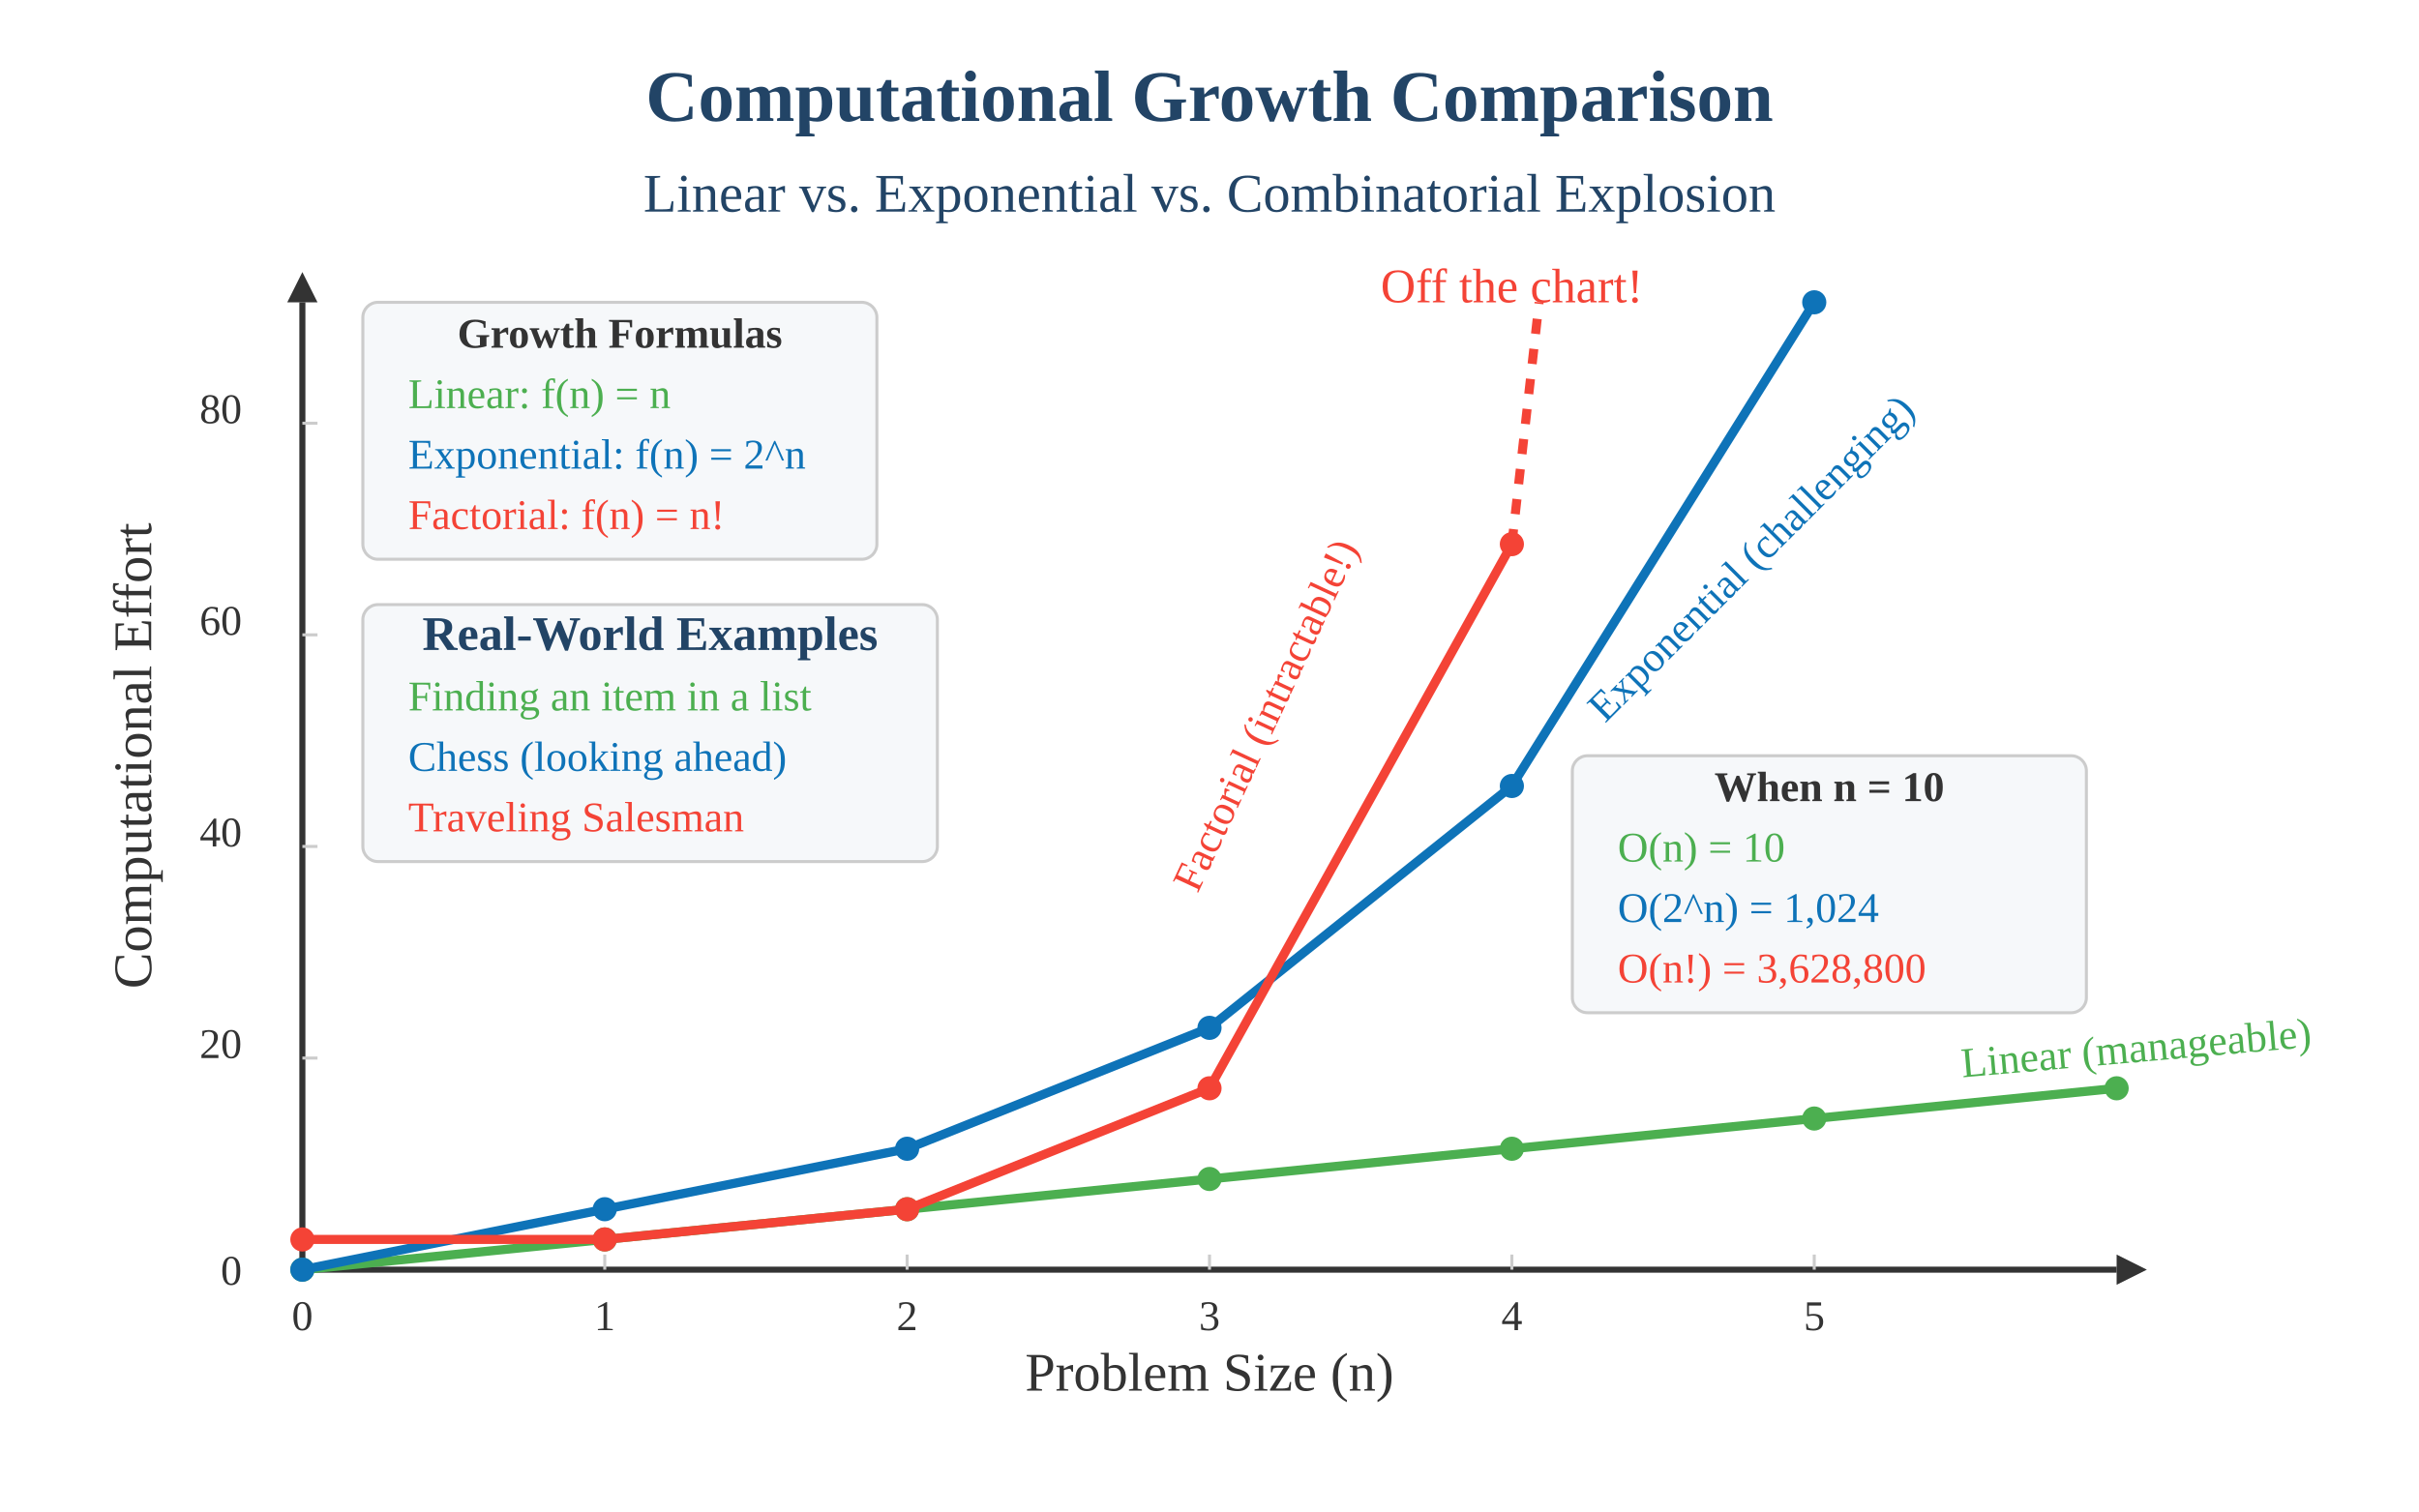
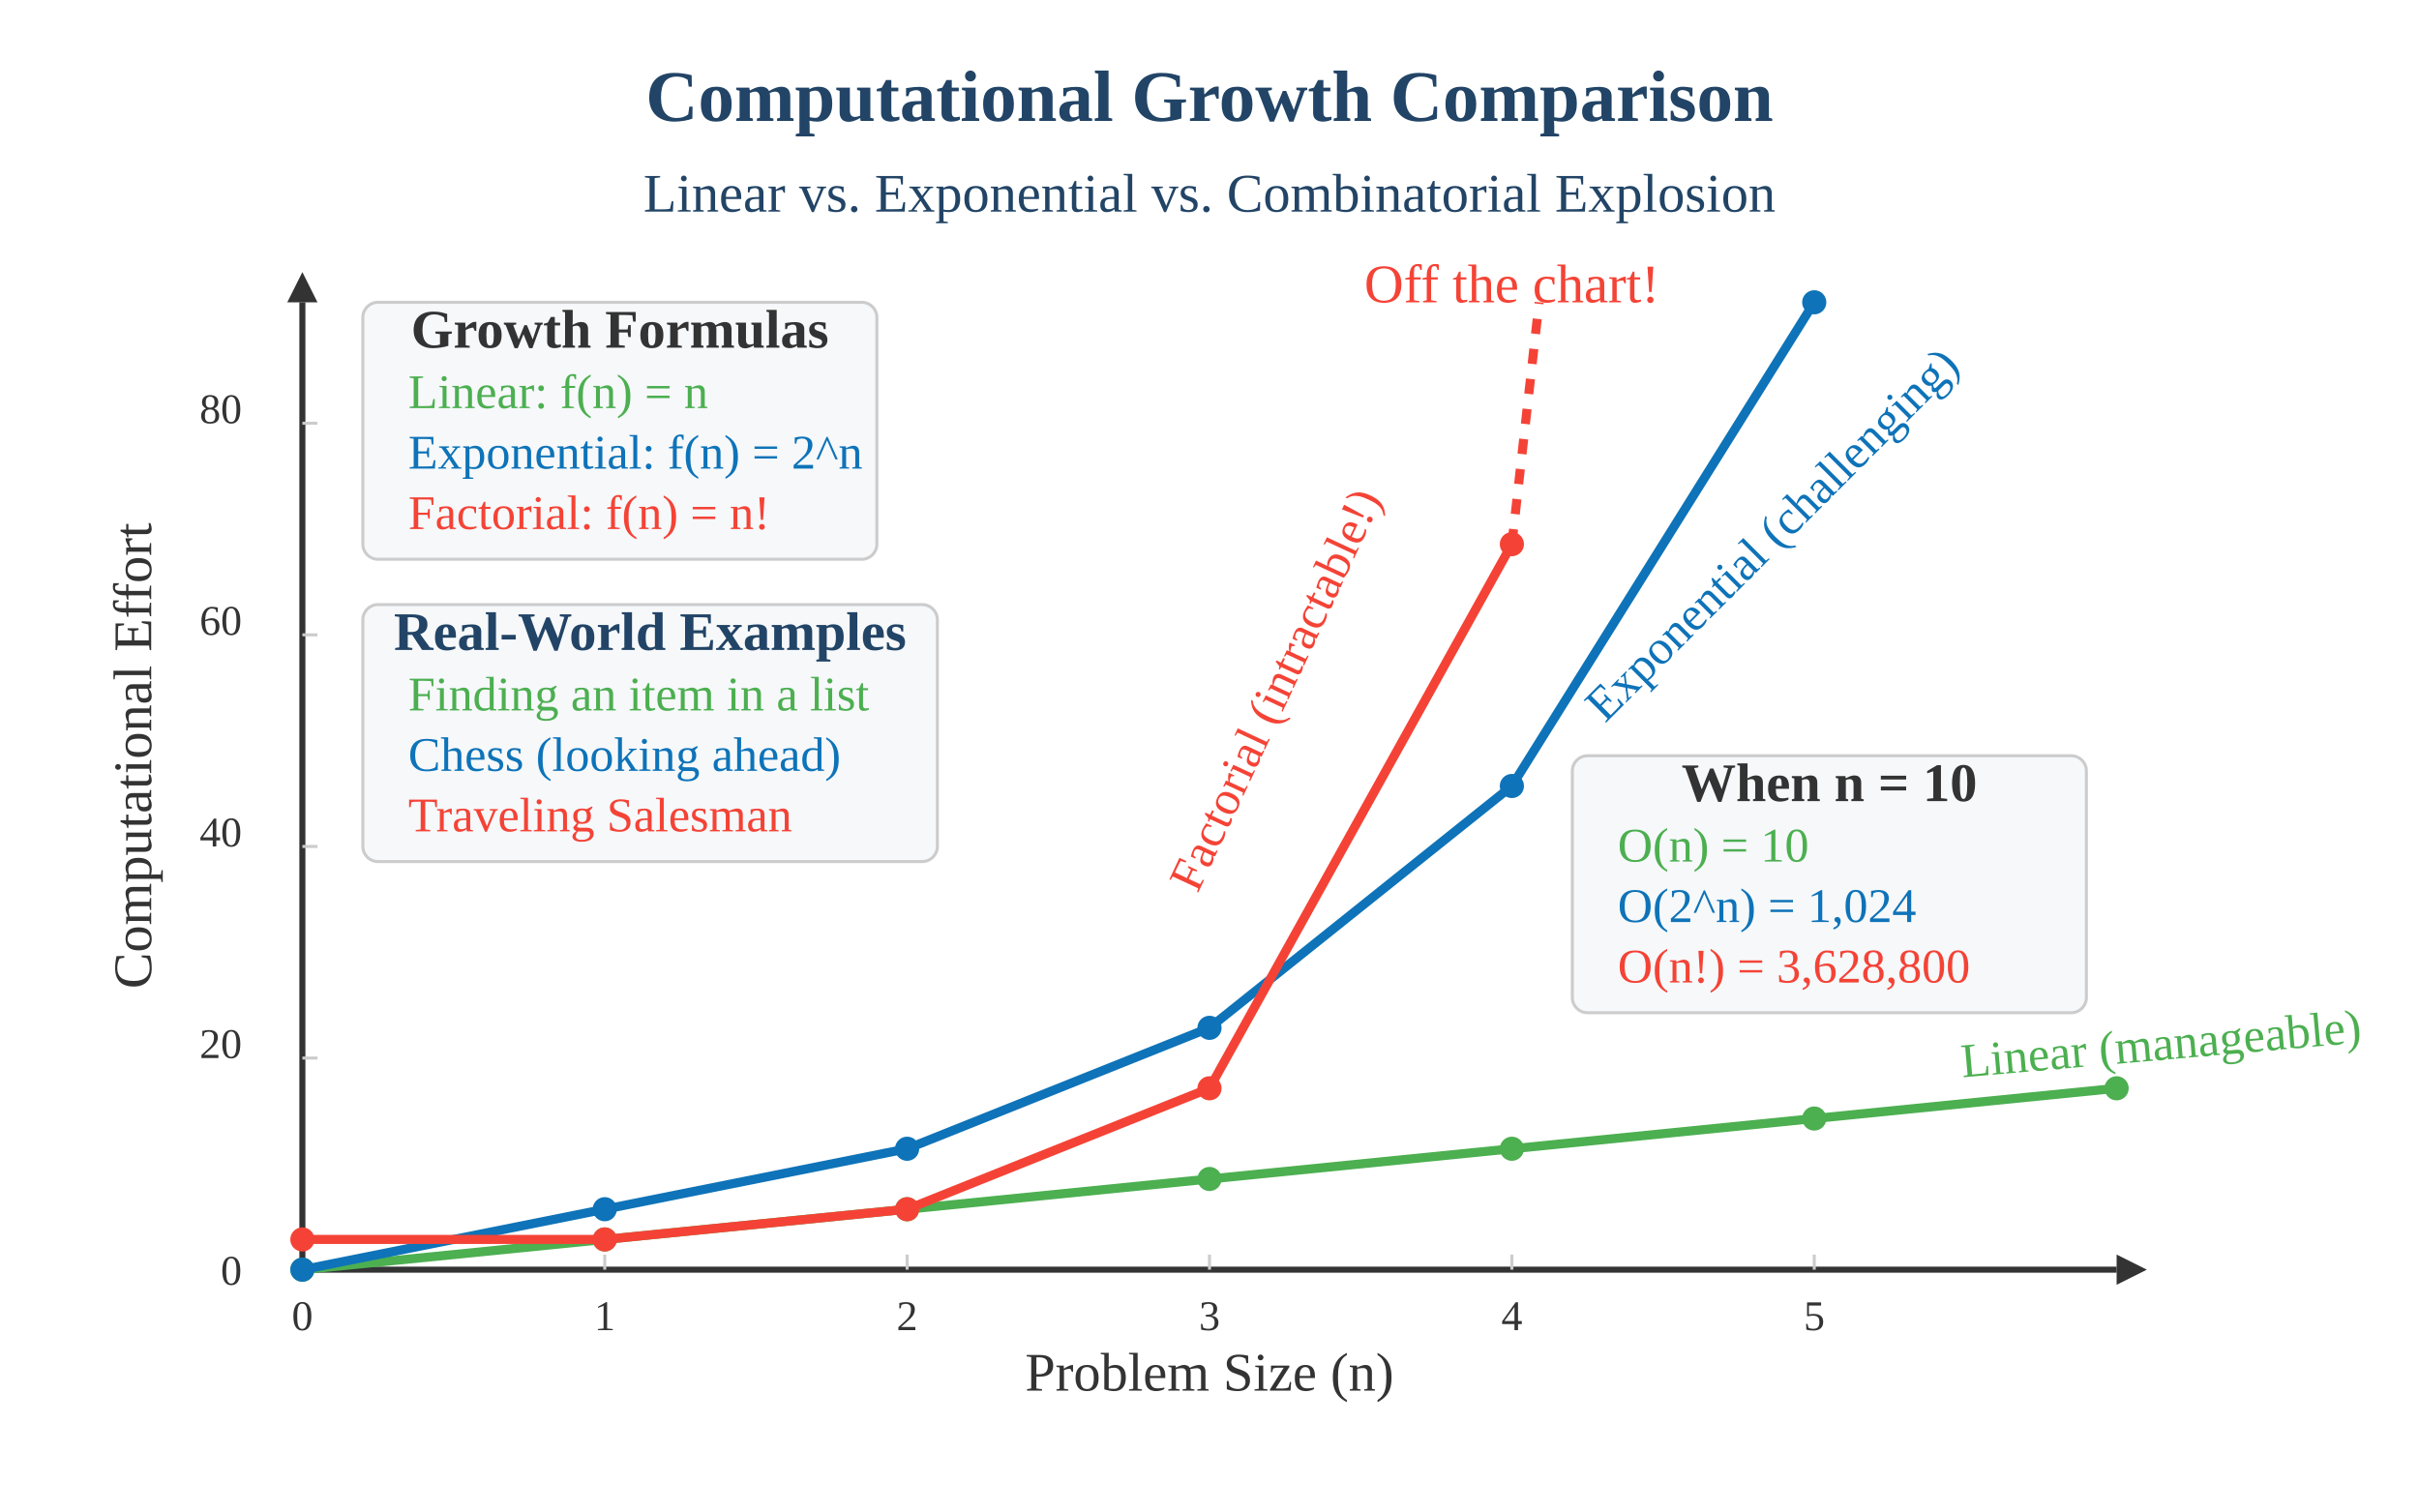
<svg xmlns="http://www.w3.org/2000/svg" width="800" height="500">
  <text x="400" y="40" text-anchor="middle" fill="#224466" font-size="24" font-weight="bold">
        Computational Growth Comparison
    </text>
  <text x="400" y="70" text-anchor="middle" fill="#224466" font-size="18">
        Linear vs. Exponential vs. Combinatorial Explosion
    </text>
  <line x1="100" y1="420" x2="100" y2="100" stroke="#333333" stroke-width="2" />
  <polygon points="100,90 95,100 105,100" fill="#333333" />
  <line x1="100" y1="420" x2="700" y2="420" stroke="#333333" stroke-width="2" />
  <polygon points="710,420 700,415 700,425" fill="#333333" />
  <text x="400" y="460" text-anchor="middle" fill="#333333" font-size="18">Problem Size (n)</text>
  <text x="50" y="250" text-anchor="middle" fill="#333333" font-size="18" transform="rotate(-90,50,250)">Computational Effort</text>
  <line x1="200" y1="420" x2="200" y2="415" stroke="#CCCCCC" stroke-width="1" />
  <line x1="300" y1="420" x2="300" y2="415" stroke="#CCCCCC" stroke-width="1" />
  <line x1="400" y1="420" x2="400" y2="415" stroke="#CCCCCC" stroke-width="1" />
  <line x1="500" y1="420" x2="500" y2="415" stroke="#CCCCCC" stroke-width="1" />
  <line x1="600" y1="420" x2="600" y2="415" stroke="#CCCCCC" stroke-width="1" />
  <line x1="100" y1="350" x2="105" y2="350" stroke="#CCCCCC" stroke-width="1" />
  <line x1="100" y1="280" x2="105" y2="280" stroke="#CCCCCC" stroke-width="1" />
  <line x1="100" y1="210" x2="105" y2="210" stroke="#CCCCCC" stroke-width="1" />
  <line x1="100" y1="140" x2="105" y2="140" stroke="#CCCCCC" stroke-width="1" />
  <text x="100" y="440" text-anchor="middle" fill="#333333" font-size="14">0</text>
  <text x="200" y="440" text-anchor="middle" fill="#333333" font-size="14">1</text>
  <text x="300" y="440" text-anchor="middle" fill="#333333" font-size="14">2</text>
  <text x="400" y="440" text-anchor="middle" fill="#333333" font-size="14">3</text>
  <text x="500" y="440" text-anchor="middle" fill="#333333" font-size="14">4</text>
  <text x="600" y="440" text-anchor="middle" fill="#333333" font-size="14">5</text>
  <text x="80" y="425" text-anchor="end" fill="#333333" font-size="14">0</text>
  <text x="80" y="350" text-anchor="end" fill="#333333" font-size="14">20</text>
  <text x="80" y="280" text-anchor="end" fill="#333333" font-size="14">40</text>
  <text x="80" y="210" text-anchor="end" fill="#333333" font-size="14">60</text>
  <text x="80" y="140" text-anchor="end" fill="#333333" font-size="14">80</text>
  <polyline points="100,420 200,410 300,400 400,390 500,380 600,370 700,360" stroke="#4CAF50" stroke-width="3" fill="none" />
  <circle cx="100" cy="420" r="4" fill="#4CAF50" />
  <circle cx="200" cy="410" r="4" fill="#4CAF50" />
  <circle cx="300" cy="400" r="4" fill="#4CAF50" />
  <circle cx="400" cy="390" r="4" fill="#4CAF50" />
  <circle cx="500" cy="380" r="4" fill="#4CAF50" />
  <circle cx="600" cy="370" r="4" fill="#4CAF50" />
  <circle cx="700" cy="360" r="4" fill="#4CAF50" />
  <polyline points="100,420 200,400 300,380 400,340 500,260 600,100" stroke="#0E73B8" stroke-width="3" fill="none" />
  <circle cx="100" cy="420" r="4" fill="#0E73B8" />
  <circle cx="200" cy="400" r="4" fill="#0E73B8" />
  <circle cx="300" cy="380" r="4" fill="#0E73B8" />
  <circle cx="400" cy="340" r="4" fill="#0E73B8" />
  <circle cx="500" cy="260" r="4" fill="#0E73B8" />
  <circle cx="600" cy="100" r="4" fill="#0E73B8" />
  <polyline points="100,410 200,410 300,400 400,360 500,180" stroke="#F44336" stroke-width="3" fill="none" />
  <circle cx="100" cy="410" r="4" fill="#F44336" />
  <circle cx="200" cy="410" r="4" fill="#F44336" />
  <circle cx="300" cy="400" r="4" fill="#F44336" />
  <circle cx="400" cy="360" r="4" fill="#F44336" />
  <circle cx="500" cy="180" r="4" fill="#F44336" />
  <line x1="500" y1="180" x2="509" y2="100" stroke="#F44336" stroke-width="3" stroke-dasharray="5,5" />
-   <text x="500" y="100" text-anchor="middle" fill="#F44336" font-size="16">Off the chart!</text>
+   <text x="500" y="100" text-anchor="middle" fill="#F44336" font-size="18">Off the chart!</text>
  <rect x="520" y="250" width="170" height="85" rx="5" ry="5" fill="#f6f8fa" stroke="#CCCCCC" />
-   <text x="605" y="265" text-anchor="middle" fill="#333333" font-size="14" font-weight="bold">When n = 10</text>
-   <text x="535" y="285" text-anchor="start" fill="#4CAF50" font-size="14">O(n) = 10</text>
-   <text x="535" y="305" text-anchor="start" fill="#0E73B8" font-size="14">O(2^n) = 1,024</text>
-   <text x="535" y="325" text-anchor="start" fill="#F44336" font-size="14">O(n!) = 3,628,800</text>
+   <text x="605" y="265" text-anchor="middle" fill="#333333" font-size="18" font-weight="bold">When n = 10</text>
+   <text x="535" y="285" text-anchor="start" fill="#4CAF50" font-size="16">O(n) = 10</text>
+   <text x="535" y="305" text-anchor="start" fill="#0E73B8" font-size="16">O(2^n) = 1,024</text>
+   <text x="535" y="325" text-anchor="start" fill="#F44336" font-size="16">O(n!) = 3,628,800</text>
  <rect x="120" y="200" width="190" height="85" rx="5" ry="5" fill="#f6f8fa" stroke="#CCCCCC" />
-   <text x="215" y="215" text-anchor="middle" fill="#224466" font-size="16" font-weight="bold">Real-World Examples</text>
-   <text x="135" y="235" text-anchor="start" fill="#4CAF50" font-size="14">Finding an item in a list</text>
-   <text x="135" y="255" text-anchor="start" fill="#0E73B8" font-size="14">Chess (looking ahead)</text>
-   <text x="135" y="275" text-anchor="start" fill="#F44336" font-size="14">Traveling Salesman</text>
-   <text x="650" y="400" text-anchor="start" fill="#4CAF50" font-size="14" transform="rotate(-5,150,390)">Linear (manageable)</text>
-   <text x="500" y="335" text-anchor="start" fill="#0E73B8" font-size="14" transform="rotate(-45,400,250)">Exponential (challenging)</text>
-   <text x="300" y="255" text-anchor="start" fill="#F44336" font-size="14" transform="rotate(-65,380,200)">Factorial (intractable!)</text>
+   <text x="215" y="215" text-anchor="middle" fill="#224466" font-size="18" font-weight="bold">Real-World Examples</text>
+   <text x="135" y="235" text-anchor="start" fill="#4CAF50" font-size="16">Finding an item in a list</text>
+   <text x="135" y="255" text-anchor="start" fill="#0E73B8" font-size="16">Chess (looking ahead)</text>
+   <text x="135" y="275" text-anchor="start" fill="#F44336" font-size="16">Traveling Salesman</text>
+   <text x="650" y="400" text-anchor="start" fill="#4CAF50" font-size="16" transform="rotate(-5,150,390)">Linear (manageable)</text>
+   <text x="500" y="335" text-anchor="start" fill="#0E73B8" font-size="16" transform="rotate(-45,400,250)">Exponential (challenging)</text>
+   <text x="300" y="255" text-anchor="start" fill="#F44336" font-size="16" transform="rotate(-65,380,200)">Factorial (intractable!)</text>
  <rect x="120" y="100" width="170" height="85" rx="5" ry="5" fill="#f6f8fa" stroke="#CCCCCC" />
-   <text x="205" y="115" text-anchor="middle" fill="#333333" font-size="14" font-weight="bold">Growth Formulas</text>
-   <text x="135" y="135" text-anchor="start" fill="#4CAF50" font-size="14">Linear: f(n) = n</text>
-   <text x="135" y="155" text-anchor="start" fill="#0E73B8" font-size="14">Exponential: f(n) = 2^n</text>
-   <text x="135" y="175" text-anchor="start" fill="#F44336" font-size="14">Factorial: f(n) = n!</text>
+   <text x="205" y="115" text-anchor="middle" fill="#333333" font-size="18" font-weight="bold">Growth Formulas</text>
+   <text x="135" y="135" text-anchor="start" fill="#4CAF50" font-size="16">Linear: f(n) = n</text>
+   <text x="135" y="155" text-anchor="start" fill="#0E73B8" font-size="16">Exponential: f(n) = 2^n</text>
+   <text x="135" y="175" text-anchor="start" fill="#F44336" font-size="16">Factorial: f(n) = n!</text>
</svg>
